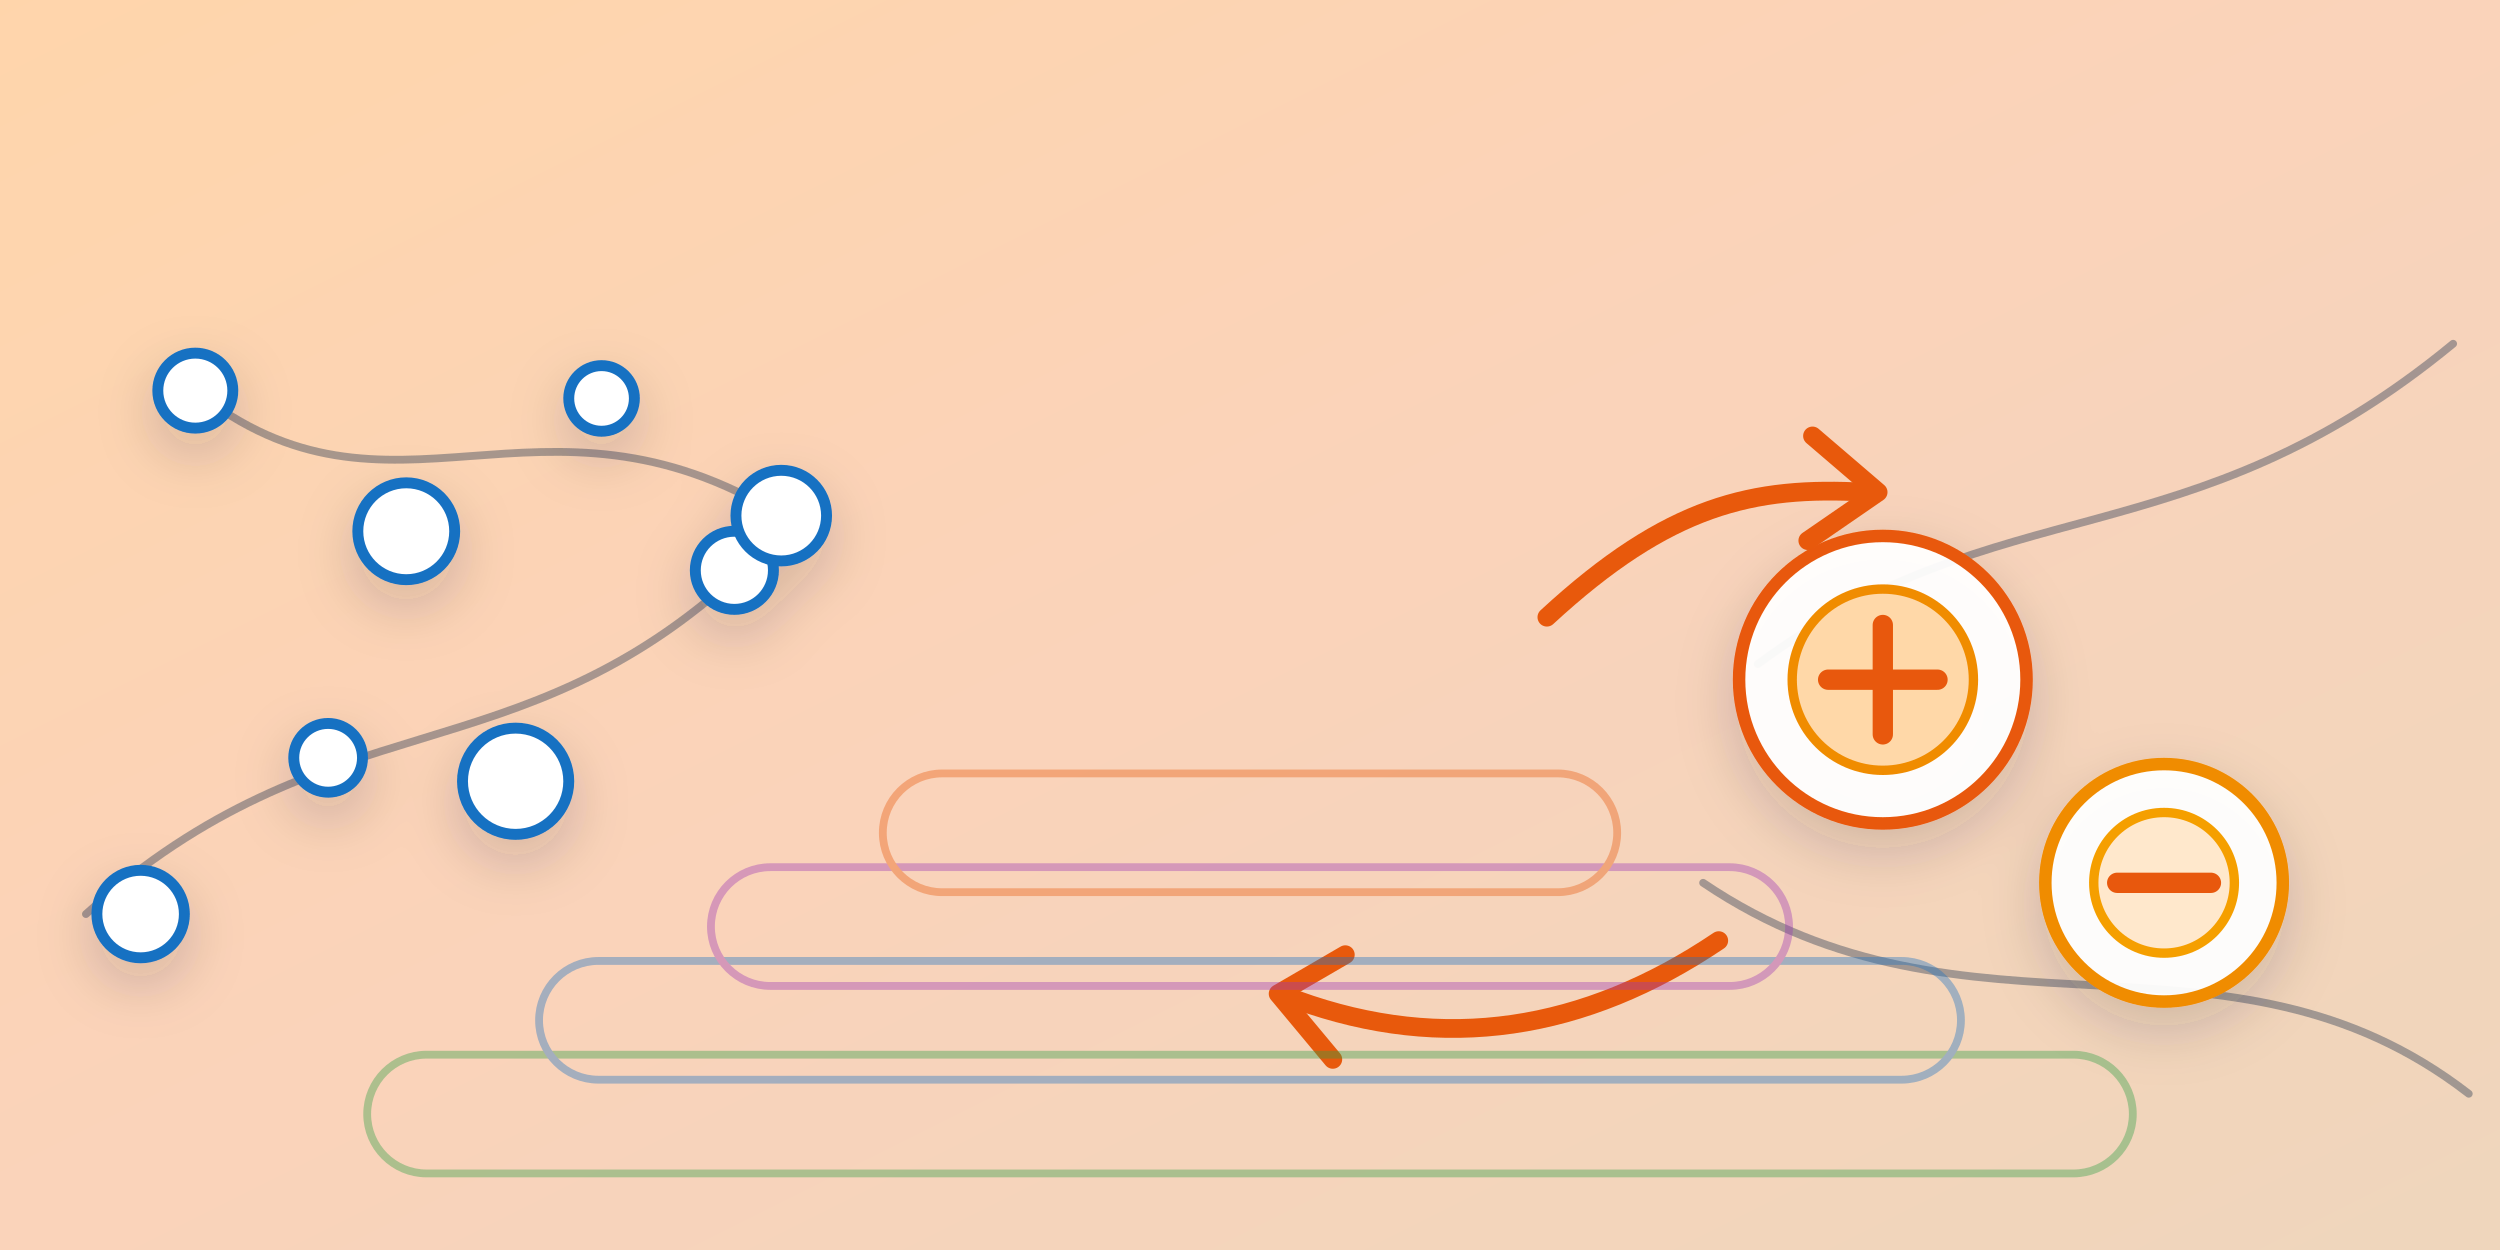
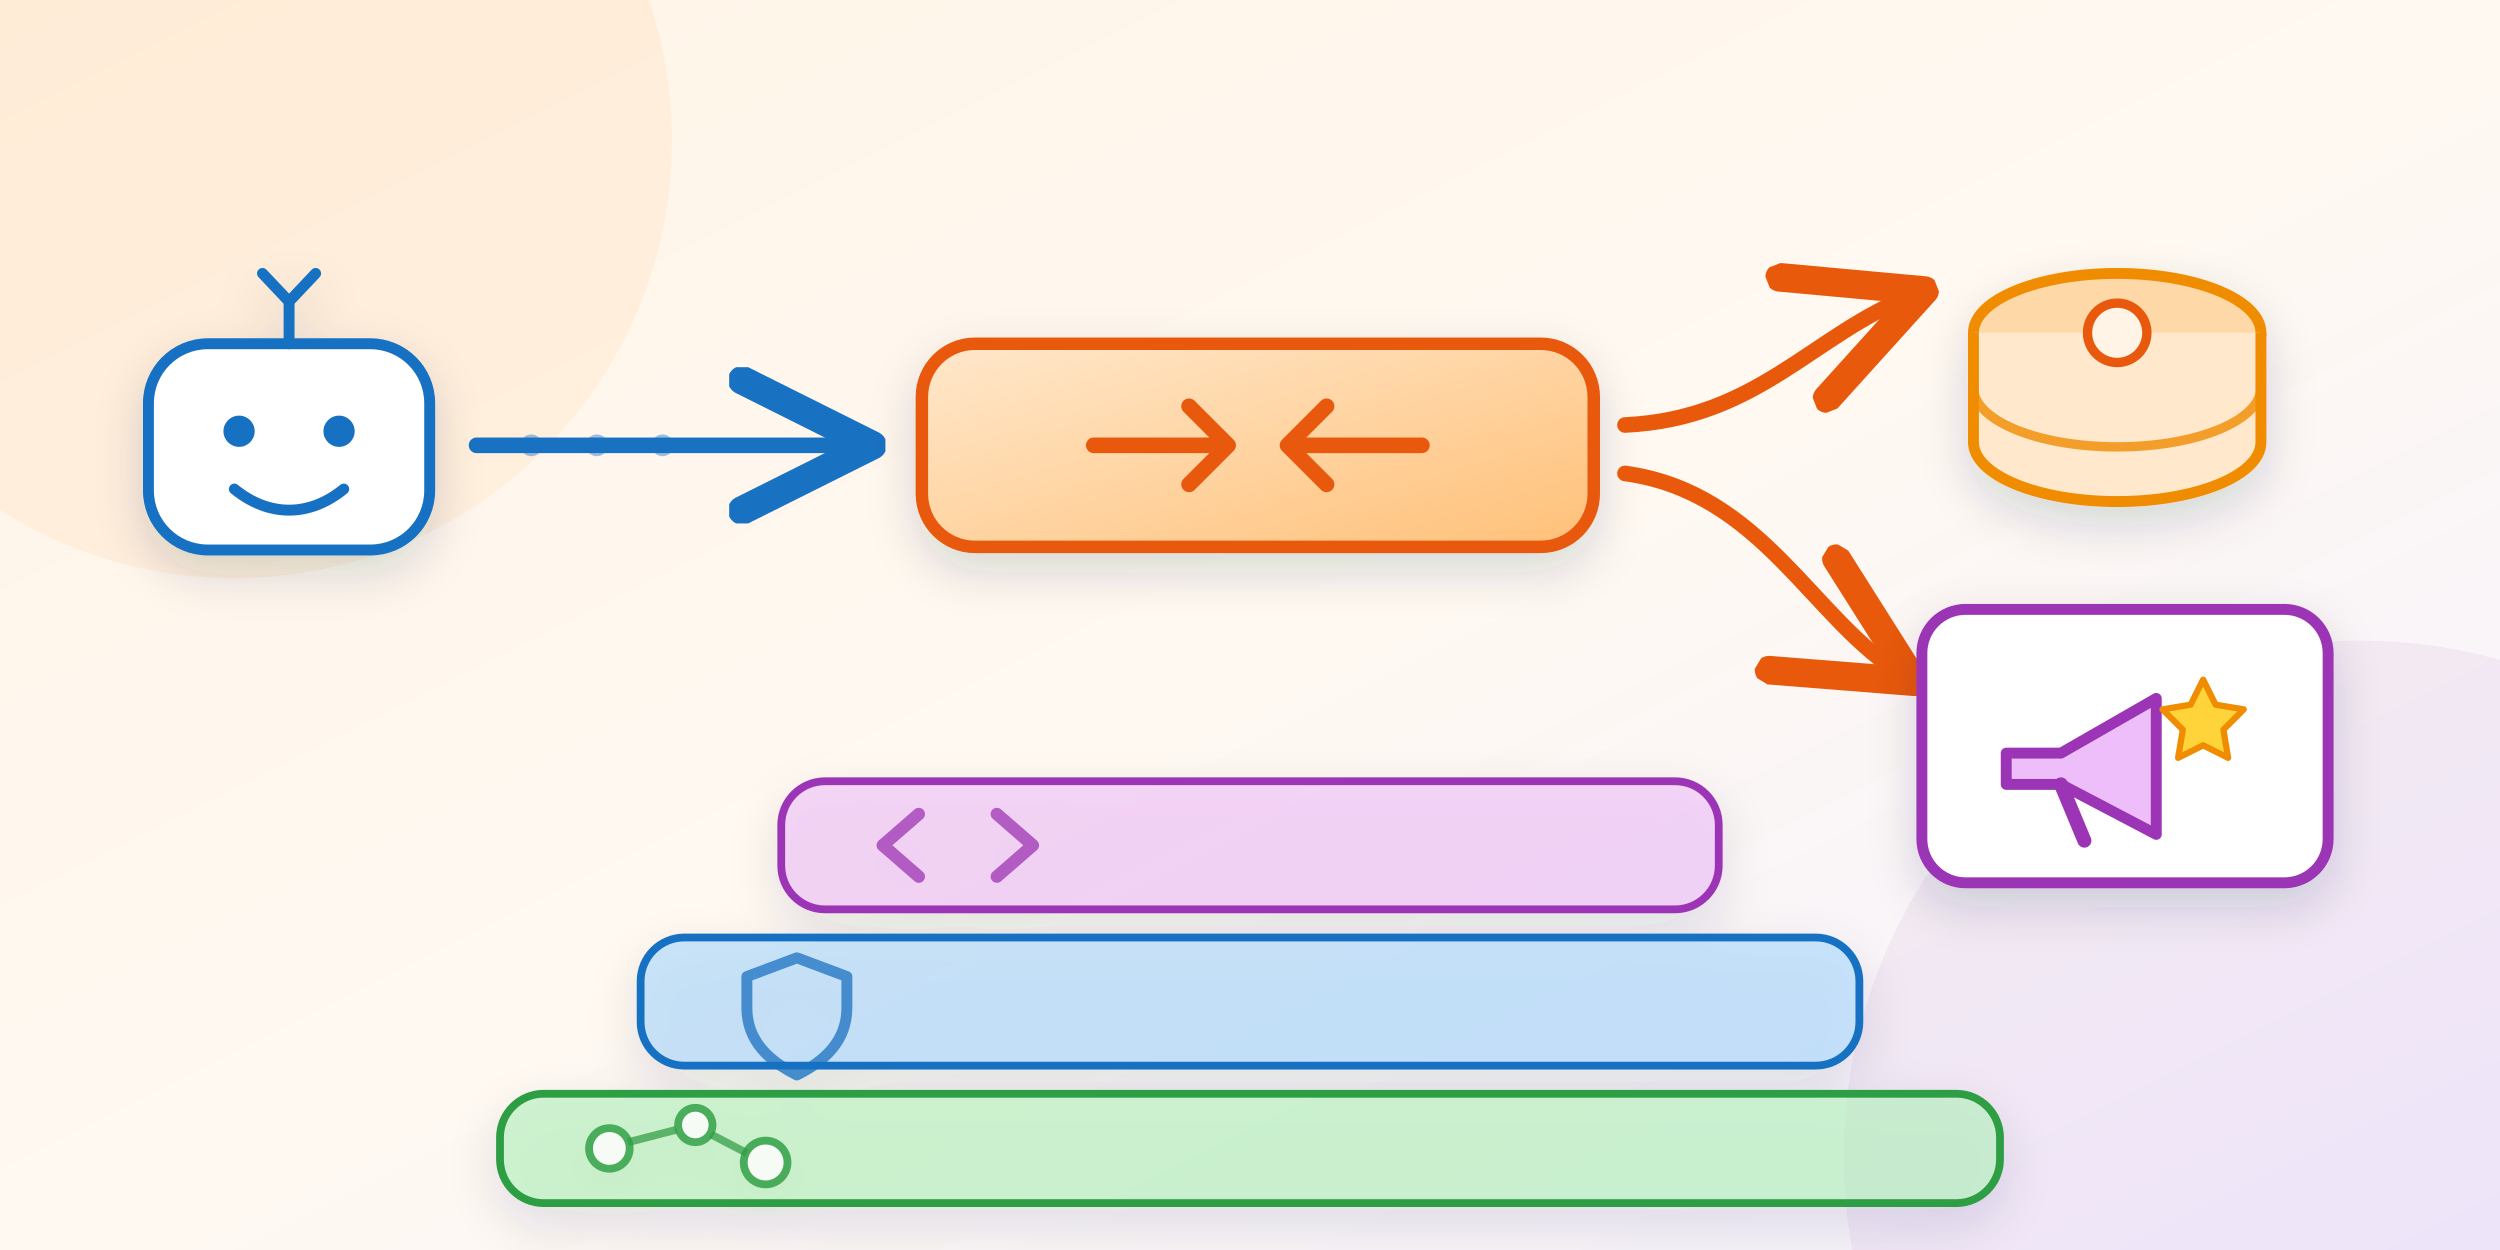
<svg xmlns="http://www.w3.org/2000/svg" viewBox="0 0 1600 800" role="img" aria-labelledby="title desc">
  <defs>
    <linearGradient id="background" x1="0" y1="0" x2="1" y2="1">
      <stop offset="0" stop-color="#fff4e6" />
-       <stop offset="0.48" stop-color="#f8f0fc" />
-       <stop offset="1" stop-color="#e7f5ff" />
+       <stop offset=".52" stop-color="#fff9f2" />
+       <stop offset="1" stop-color="#f3f0ff" />
    </linearGradient>
-     <radialGradient id="orangeGlow" cx="0" cy="0" r="1" gradientTransform="translate(240 160) rotate(34) scale(520 430)">
-       <stop stop-color="#ff922b" stop-opacity=".7" />
-       <stop offset="1" stop-color="#ff922b" stop-opacity="0" />
-     </radialGradient>
-     <radialGradient id="purpleGlow" cx="0" cy="0" r="1" gradientTransform="translate(1380 650) rotate(-145) scale(560 430)">
-       <stop stop-color="#cc5de8" stop-opacity=".55" />
-       <stop offset="1" stop-color="#cc5de8" stop-opacity="0" />
-     </radialGradient>
-     <filter id="shadow" x="-30%" y="-30%" width="160%" height="160%">
-       <feDropShadow dx="0" dy="14" stdDeviation="18" flood-color="#1e293b" flood-opacity=".18" />
+     <linearGradient id="economic" x1="0" y1="0" x2="1" y2="1">
+       <stop offset="0" stop-color="#ffe8cc" />
+       <stop offset="1" stop-color="#ffc078" />
+     </linearGradient>
+     <filter id="shadow" x="-30%" y="-30%" width="160%" height="180%">
+       <feDropShadow dx="0" dy="12" stdDeviation="15" flood-color="#1e293b" flood-opacity=".16" />
    </filter>
+     <marker id="arrowOrange" viewBox="0 0 12 12" refX="10" refY="6" markerWidth="10" markerHeight="10" orient="auto-start-reverse">
+       <path d="M1 1l10 5-10 5" fill="none" stroke="#e8590c" stroke-width="2.2" stroke-linecap="round" stroke-linejoin="round" />
+     </marker>
+     <marker id="arrowBlue" viewBox="0 0 12 12" refX="10" refY="6" markerWidth="10" markerHeight="10" orient="auto-start-reverse">
+       <path d="M1 1l10 5-10 5" fill="none" stroke="#1971c2" stroke-width="2.2" stroke-linecap="round" stroke-linejoin="round" />
+     </marker>
  </defs>
  <rect width="1600" height="800" fill="url(#background)" />
-   <rect width="1600" height="800" fill="url(#orangeGlow)" />
-   <rect width="1600" height="800" fill="url(#purpleGlow)" />
-   <g fill="none" stroke="#334155" stroke-width="5" stroke-linecap="round" opacity=".42">
-     <path d="M55 585 C210 445 330 500 475 365" />
-     <path d="M125 250 C250 350 345 235 500 330" />
-     <path d="M1125 425 C1280 310 1400 360 1570 220" />
-     <path d="M1090 565 C1260 680 1425 580 1580 700" />
+   <circle cx="150" cy="90" r="280" fill="#ff922b" opacity=".08" />
+   <circle cx="1510" cy="740" r="330" fill="#9c36b5" opacity=".07" />
+   <g filter="url(#shadow)">
+     <rect x="500" y="500" width="600" height="82" rx="28" fill="#eebefa" fill-opacity=".58" stroke="#9c36b5" stroke-width="5" />
+     <path d="M565 541l23-20m-23 20l23 20m50-40l23 20-23 20" fill="none" stroke="#9c36b5" stroke-width="8" stroke-linecap="round" stroke-linejoin="round" opacity=".75" />
+     <rect x="410" y="600" width="780" height="82" rx="28" fill="#a5d8ff" fill-opacity=".58" stroke="#1971c2" stroke-width="5" />
+     <path d="M478 625l32-12 32 12v20c0 21-14 34-32 43-18-9-32-22-32-43z" fill="none" stroke="#1971c2" stroke-width="7" stroke-linejoin="round" opacity=".75" />
+     <rect x="320" y="700" width="960" height="70" rx="28" fill="#b2f2bb" fill-opacity=".6" stroke="#2f9e44" stroke-width="5" />
+     <g fill="#fff" stroke="#2f9e44" stroke-width="5" opacity=".82">
+       <circle cx="390" cy="735" r="13" />
+       <circle cx="445" cy="720" r="11" />
+       <circle cx="490" cy="744" r="14" />
+     </g>
+     <path d="M402 731l31-8m22 3l23 12" fill="none" stroke="#2f9e44" stroke-width="5" opacity=".72" />
+   </g>
+   <g transform="translate(95 185)" filter="url(#shadow)">
+     <rect x="0" y="35" width="180" height="132" rx="38" fill="#fff" stroke="#1971c2" stroke-width="7" />
+     <path d="M90 35V8m0 0l-17-18m17 18l17-18" fill="none" stroke="#1971c2" stroke-width="7" stroke-linecap="round" />
+     <circle cx="58" cy="91" r="10" fill="#1971c2" />
+     <circle cx="122" cy="91" r="10" fill="#1971c2" />
+     <path d="M55 128c22 18 48 18 70 0" fill="none" stroke="#1971c2" stroke-width="7" stroke-linecap="round" />
+   </g>
+   <path d="M305 285h245" fill="none" stroke="#1971c2" stroke-width="10" stroke-linecap="round" marker-end="url(#arrowBlue)" />
+   <g fill="#1971c2" opacity=".42">
+     <circle cx="340" cy="285" r="7" />
+     <circle cx="382" cy="285" r="7" />
+     <circle cx="424" cy="285" r="7" />
  </g>
  <g filter="url(#shadow)">
-     <g fill="#fff" stroke="#1971c2" stroke-width="7">
-       <circle cx="90" cy="585" r="28" />
-       <circle cx="210" cy="485" r="22" />
-       <circle cx="330" cy="500" r="34" />
-       <circle cx="470" cy="365" r="25" />
-       <circle cx="125" cy="250" r="24" />
-       <circle cx="260" cy="340" r="31" />
-       <circle cx="385" cy="255" r="21" />
-       <circle cx="500" cy="330" r="29" />
-     </g>
-     <g transform="translate(1100 330)">
-       <circle cx="105" cy="105" r="92" fill="#fff" fill-opacity=".94" stroke="#e8590c" stroke-width="8" />
-       <circle cx="105" cy="105" r="58" fill="#ffd8a8" stroke="#f08c00" stroke-width="6" />
-       <path d="M70 105h70M105 70v70" stroke="#e8590c" stroke-width="13" stroke-linecap="round" />
-       <circle cx="285" cy="235" r="76" fill="#fff" fill-opacity=".94" stroke="#f08c00" stroke-width="8" />
-       <circle cx="285" cy="235" r="45" fill="#ffe8cc" stroke="#f59f00" stroke-width="6" />
-       <path d="M255 235h60" stroke="#e8590c" stroke-width="13" stroke-linecap="round" />
-     </g>
+     <rect x="590" y="220" width="430" height="130" rx="34" fill="url(#economic)" stroke="#e8590c" stroke-width="8" />
+     <path d="M700 285h86m0 0l-25-25m25 25l-25 25M910 285h-86m0 0l25-25m-25 25l25 25" fill="none" stroke="#e8590c" stroke-width="10" stroke-linecap="round" stroke-linejoin="round" />
  </g>
-   <g fill="none" stroke="#e8590c" stroke-width="12" stroke-linecap="round" stroke-linejoin="round">
-     <path d="M990 395c78-72 132-84 204-80" />
-     <path d="M1160 279l42 36-45 31" />
-     <path d="M1100 602c-86 58-176 72-270 38" />
-     <path d="M861 611l-43 25 35 42" />
+   <path d="M1040 272c85-4 120-58 184-83" fill="none" stroke="#e8590c" stroke-width="10" stroke-linecap="round" marker-end="url(#arrowOrange)" />
+   <path d="M1040 303c88 12 120 94 178 129" fill="none" stroke="#e8590c" stroke-width="10" stroke-linecap="round" marker-end="url(#arrowOrange)" />
+   <g transform="translate(1250 95)" filter="url(#shadow)">
+     <ellipse cx="105" cy="118" rx="92" ry="38" fill="#ffd8a8" stroke="#f08c00" stroke-width="7" />
+     <path d="M13 118v70c0 21 41 38 92 38s92-17 92-38v-70" fill="#ffe8cc" stroke="#f08c00" stroke-width="7" />
+     <path d="M13 153c0 21 41 38 92 38s92-17 92-38" fill="none" stroke="#f08c00" stroke-width="6" opacity=".8" />
+     <circle cx="105" cy="118" r="19" fill="#fff4e6" stroke="#e8590c" stroke-width="6" />
  </g>
-   <g opacity=".38" fill="none" stroke-width="5">
-     <rect x="235" y="675" width="1130" height="76" rx="38" stroke="#2f9e44" />
-     <rect x="345" y="615" width="910" height="76" rx="38" stroke="#1971c2" />
-     <rect x="455" y="555" width="690" height="76" rx="38" stroke="#9c36b5" />
-     <rect x="565" y="495" width="470" height="76" rx="38" stroke="#e8590c" />
+   <g transform="translate(1230 390)" filter="url(#shadow)">
+     <rect width="260" height="175" rx="28" fill="#fff" stroke="#9c36b5" stroke-width="7" />
+     <path d="M54 92h35l61-35v87l-61-32H54z" fill="#eebefa" stroke="#9c36b5" stroke-width="7" stroke-linejoin="round" />
+     <path d="M89 112l15 36" stroke="#9c36b5" stroke-width="9" stroke-linecap="round" />
+     <path d="M180 45l8 16 18 3-13 13 3 18-16-8-16 8 3-18-13-13 18-3z" fill="#ffd43b" stroke="#f08c00" stroke-width="4" stroke-linejoin="round" />
  </g>
</svg>
